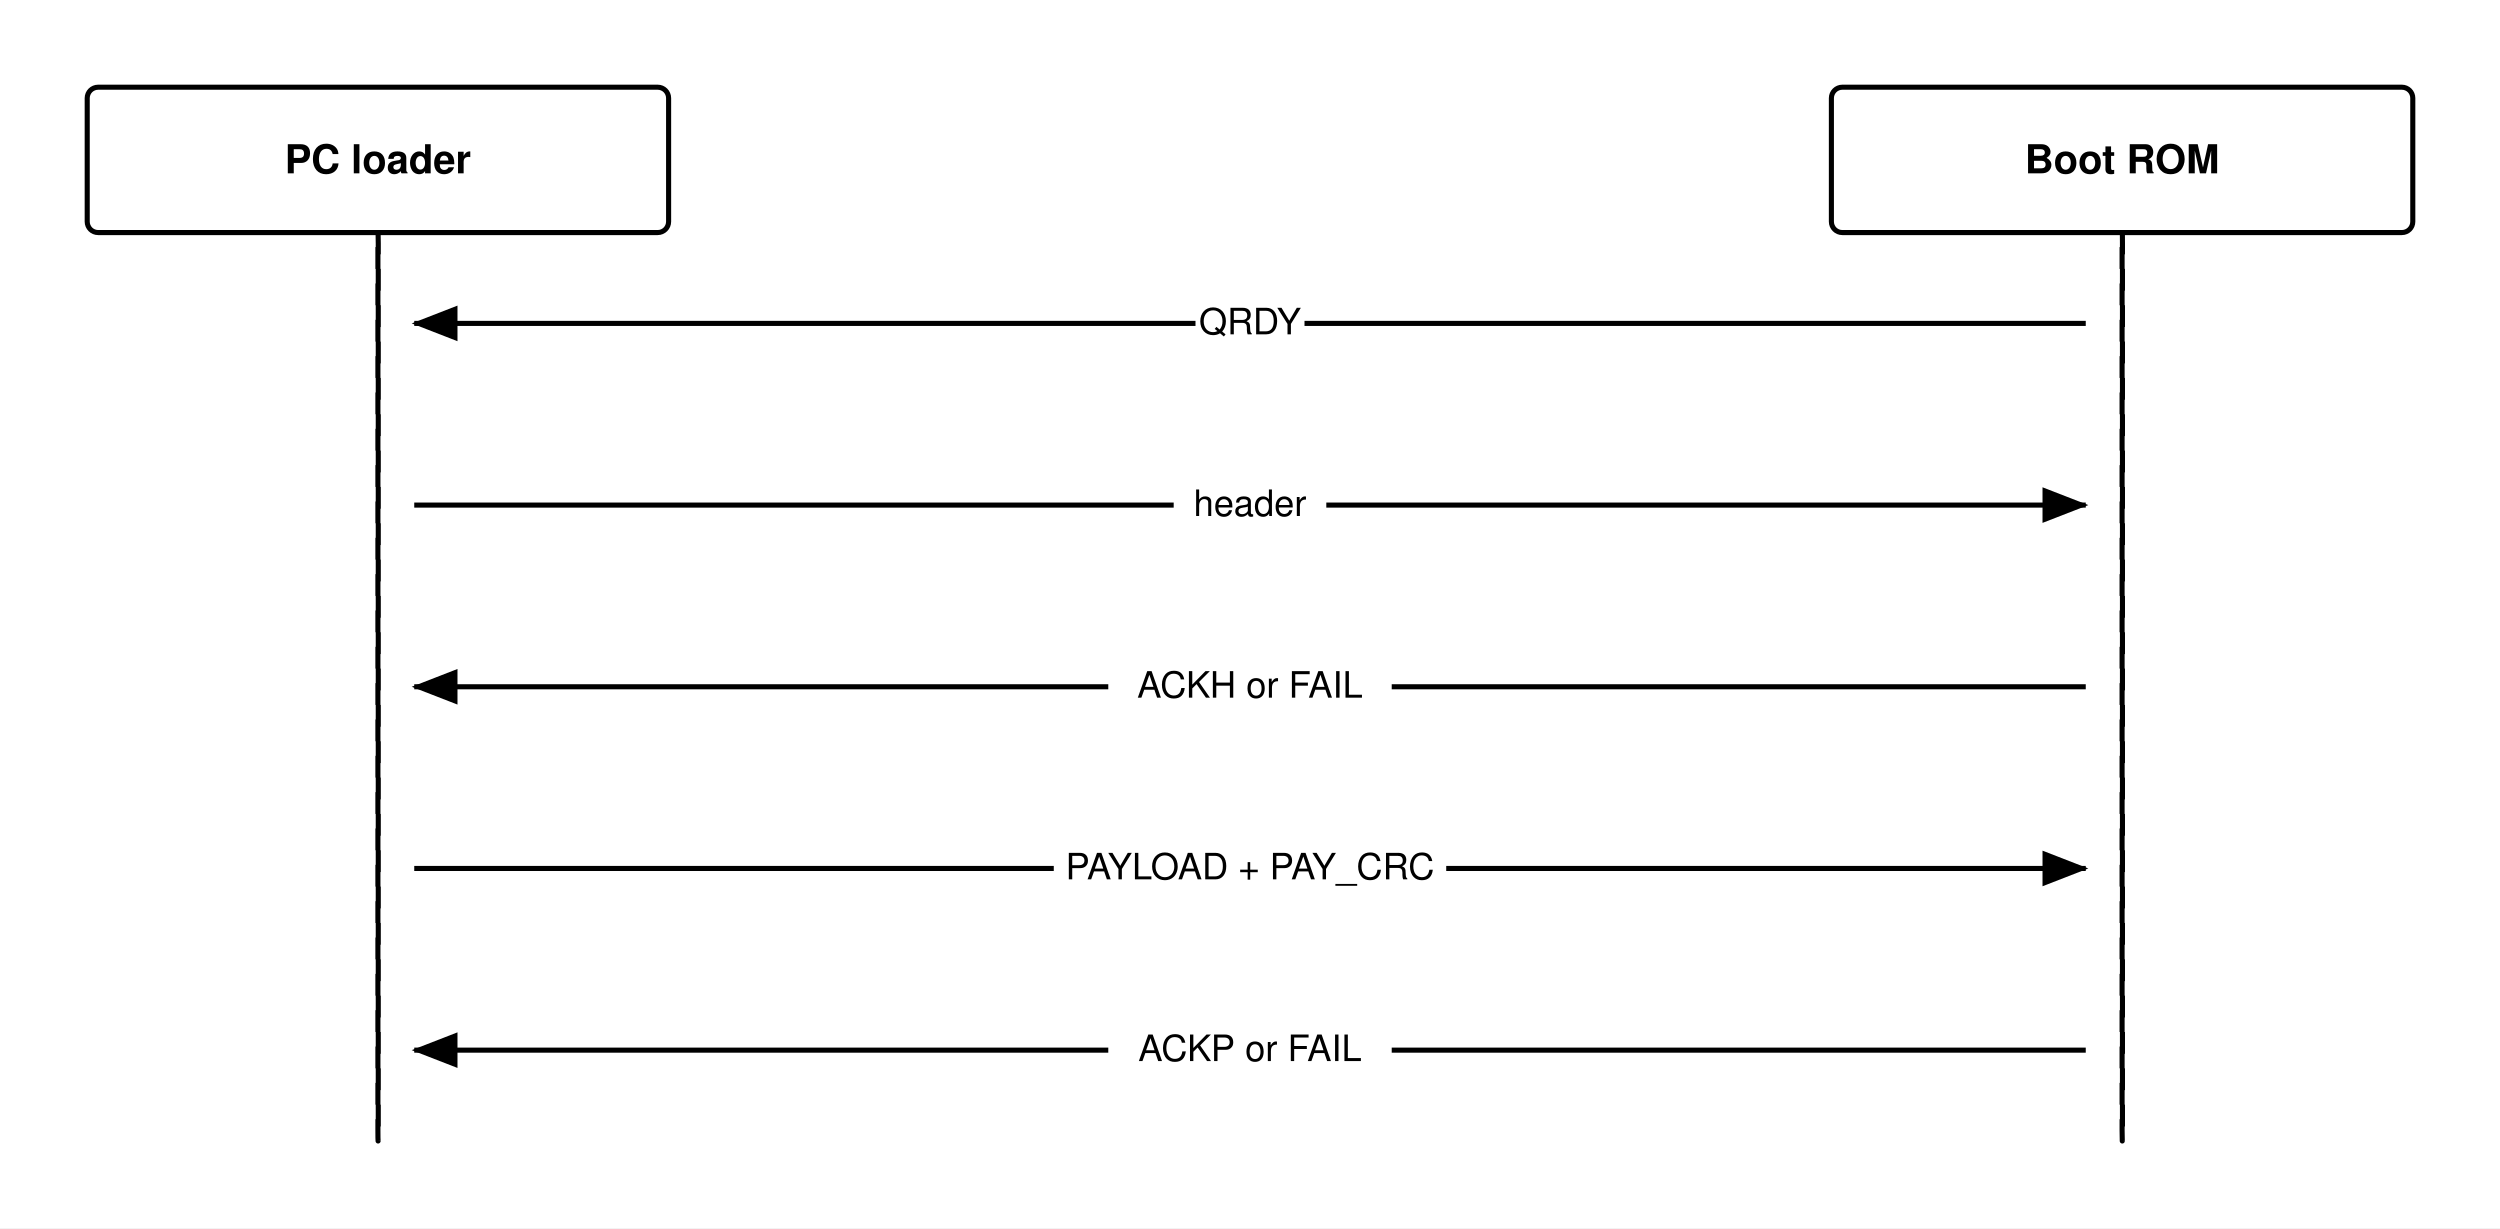
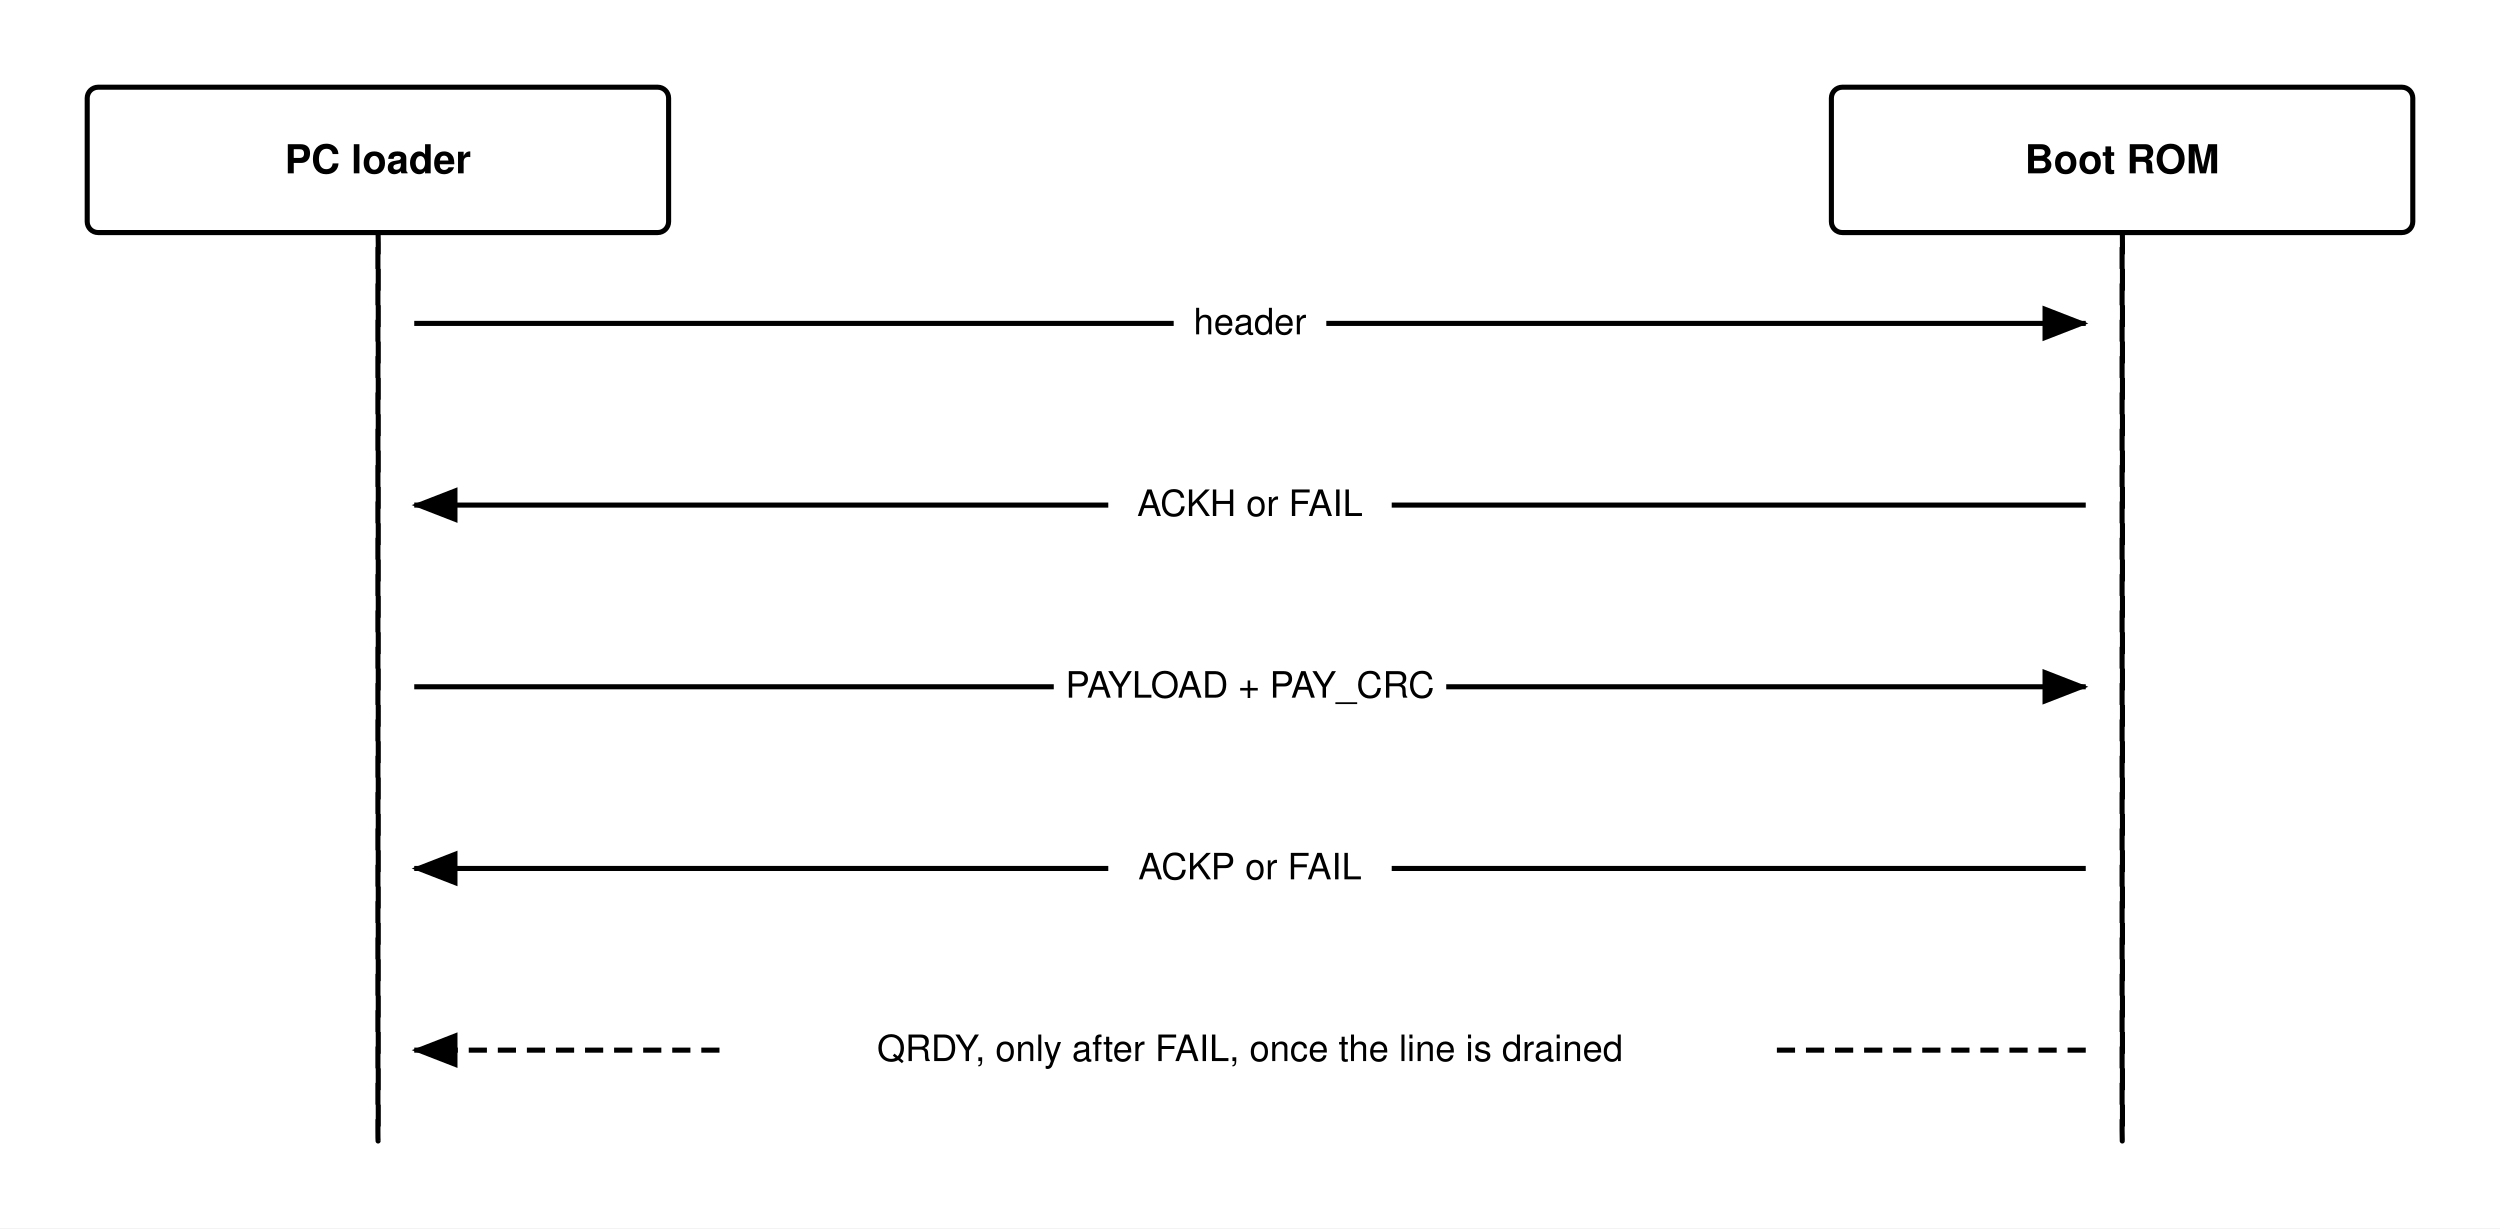
<svg xmlns="http://www.w3.org/2000/svg" width="688" height="338" viewBox="-4 -24 688 338" font-family="Helvetica,Arial,sans-serif">
  <defs>
    <marker id="ah" markerWidth="9" markerHeight="7" refX="8.5" refY="3.5" orient="auto">
      <polygon points="0 0, 9 3.5, 0 7" fill="#000000" />
    </marker>
    <marker id="ahs" markerWidth="9" markerHeight="7" refX="0.5" refY="3.5" orient="auto">
      <polygon points="9 0, 0 3.5, 9 7" fill="#000000" />
    </marker>
  </defs>
  <rect x="-4" y="-24" width="688" height="338" fill="#ffffff" />
  <rect x="20" y="0" width="160" height="40" rx="3" fill="#ffffff" stroke="#000000" stroke-width="1.4" />
  <rect x="500" y="0" width="160" height="40" rx="3" fill="#ffffff" stroke="#000000" stroke-width="1.4" />
  <rect x="100" y="40" width="0.1" height="250" rx="3" fill="none" stroke="#000000" stroke-width="1.4" stroke-dasharray="6 4" />
  <rect x="580" y="40" width="0.1" height="250" rx="3" fill="none" stroke="#000000" stroke-width="1.4" stroke-dasharray="6 4" />
  <rect x="90" y="60" width="20" height="10" rx="3" fill="none" stroke="none" stroke-width="0" />
  <rect x="570" y="60" width="20" height="10" rx="3" fill="none" stroke="none" stroke-width="0" />
  <rect x="90" y="110" width="20" height="10" rx="3" fill="none" stroke="none" stroke-width="0" />
  <rect x="570" y="110" width="20" height="10" rx="3" fill="none" stroke="none" stroke-width="0" />
  <rect x="90" y="160" width="20" height="10" rx="3" fill="none" stroke="none" stroke-width="0" />
  <rect x="570" y="160" width="20" height="10" rx="3" fill="none" stroke="none" stroke-width="0" />
  <rect x="90" y="210" width="20" height="10" rx="3" fill="none" stroke="none" stroke-width="0" />
  <rect x="570" y="210" width="20" height="10" rx="3" fill="none" stroke="none" stroke-width="0" />
  <rect x="90" y="260" width="20" height="10" rx="3" fill="none" stroke="none" stroke-width="0" />
  <rect x="570" y="260" width="20" height="10" rx="3" fill="none" stroke="none" stroke-width="0" />
-   <polyline points="570.0,65.0 110.0,65.0" fill="none" stroke="#000000" stroke-width="1.4" marker-end="url(#ah)" />
-   <rect x="325.0" y="57.0" width="30.0" height="14" fill="#ffffff" />
-   <text x="340.0" y="68.0" font-size="10" fill="#000000" text-anchor="middle">QRDY</text>
-   <polyline points="110.0,115.0 570.0,115.0" fill="none" stroke="#000000" stroke-width="1.4" marker-end="url(#ah)" />
-   <rect x="319.0" y="107.0" width="42.0" height="14" fill="#ffffff" />
-   <text x="340.0" y="118.0" font-size="10" fill="#000000" text-anchor="middle">header</text>
-   <polyline points="570.0,165.0 110.0,165.0" fill="none" stroke="#000000" stroke-width="1.4" marker-end="url(#ah)" />
-   <rect x="301.0" y="157.0" width="78.0" height="14" fill="#ffffff" />
-   <text x="340.0" y="168.0" font-size="10" fill="#000000" text-anchor="middle">ACKH or FAIL</text>
-   <polyline points="110.0,215.0 570.0,215.0" fill="none" stroke="#000000" stroke-width="1.4" marker-end="url(#ah)" />
-   <rect x="286.0" y="207.0" width="108.0" height="14" fill="#ffffff" />
-   <text x="340.0" y="218.0" font-size="10" fill="#000000" text-anchor="middle">PAYLOAD + PAY_CRC</text>
-   <polyline points="570.0,265.0 110.0,265.0" fill="none" stroke="#000000" stroke-width="1.4" marker-end="url(#ah)" />
-   <rect x="301.0" y="257.0" width="78.0" height="14" fill="#ffffff" />
-   <text x="340.0" y="268.0" font-size="10" fill="#000000" text-anchor="middle">ACKP or FAIL</text>
+   <polyline points="110.0,65.0 570.0,65.0" fill="none" stroke="#000000" stroke-width="1.4" marker-end="url(#ah)" />
+   <rect x="319.0" y="57.0" width="42.0" height="14" fill="#ffffff" />
+   <text x="340.0" y="68.0" font-size="10" fill="#000000" text-anchor="middle">header</text>
+   <polyline points="570.0,115.0 110.0,115.0" fill="none" stroke="#000000" stroke-width="1.4" marker-end="url(#ah)" />
+   <rect x="301.0" y="107.0" width="78.0" height="14" fill="#ffffff" />
+   <text x="340.0" y="118.0" font-size="10" fill="#000000" text-anchor="middle">ACKH or FAIL</text>
+   <polyline points="110.0,165.0 570.0,165.0" fill="none" stroke="#000000" stroke-width="1.4" marker-end="url(#ah)" />
+   <rect x="286.0" y="157.0" width="108.0" height="14" fill="#ffffff" />
+   <text x="340.0" y="168.0" font-size="10" fill="#000000" text-anchor="middle">PAYLOAD + PAY_CRC</text>
+   <polyline points="570.0,215.0 110.0,215.0" fill="none" stroke="#000000" stroke-width="1.4" marker-end="url(#ah)" />
+   <rect x="301.0" y="207.0" width="78.0" height="14" fill="#ffffff" />
+   <text x="340.0" y="218.0" font-size="10" fill="#000000" text-anchor="middle">ACKP or FAIL</text>
+   <polyline points="570.0,265.0 110.0,265.0" fill="none" stroke="#000000" stroke-width="1.4" stroke-dasharray="5 3" marker-end="url(#ah)" />
+   <rect x="196.0" y="257.0" width="288.0" height="14" fill="#ffffff" />
+   <text x="340.0" y="268.0" font-size="10" fill="#000000" text-anchor="middle">QRDY, only after FAIL, once the line is drained</text>
  <text x="100.0" y="23.7" font-size="11" text-anchor="middle" fill="#000000" font-weight="bold">PC loader</text>
  <text x="580.0" y="23.7" font-size="11" text-anchor="middle" fill="#000000" font-weight="bold">Boot ROM</text>
  <text x="100.0" y="168.3" font-size="10" text-anchor="middle" fill="#000000" />
  <text x="580.0" y="168.3" font-size="10" text-anchor="middle" fill="#000000" />
  <text x="100.0" y="68.3" font-size="10" text-anchor="middle" fill="#000000" />
  <text x="580.0" y="68.3" font-size="10" text-anchor="middle" fill="#000000" />
  <text x="100.0" y="118.3" font-size="10" text-anchor="middle" fill="#000000" />
  <text x="580.0" y="118.3" font-size="10" text-anchor="middle" fill="#000000" />
  <text x="100.0" y="168.3" font-size="10" text-anchor="middle" fill="#000000" />
  <text x="580.0" y="168.3" font-size="10" text-anchor="middle" fill="#000000" />
  <text x="100.0" y="218.3" font-size="10" text-anchor="middle" fill="#000000" />
  <text x="580.0" y="218.3" font-size="10" text-anchor="middle" fill="#000000" />
  <text x="100.0" y="268.3" font-size="10" text-anchor="middle" fill="#000000" />
  <text x="580.0" y="268.3" font-size="10" text-anchor="middle" fill="#000000" />
</svg>
